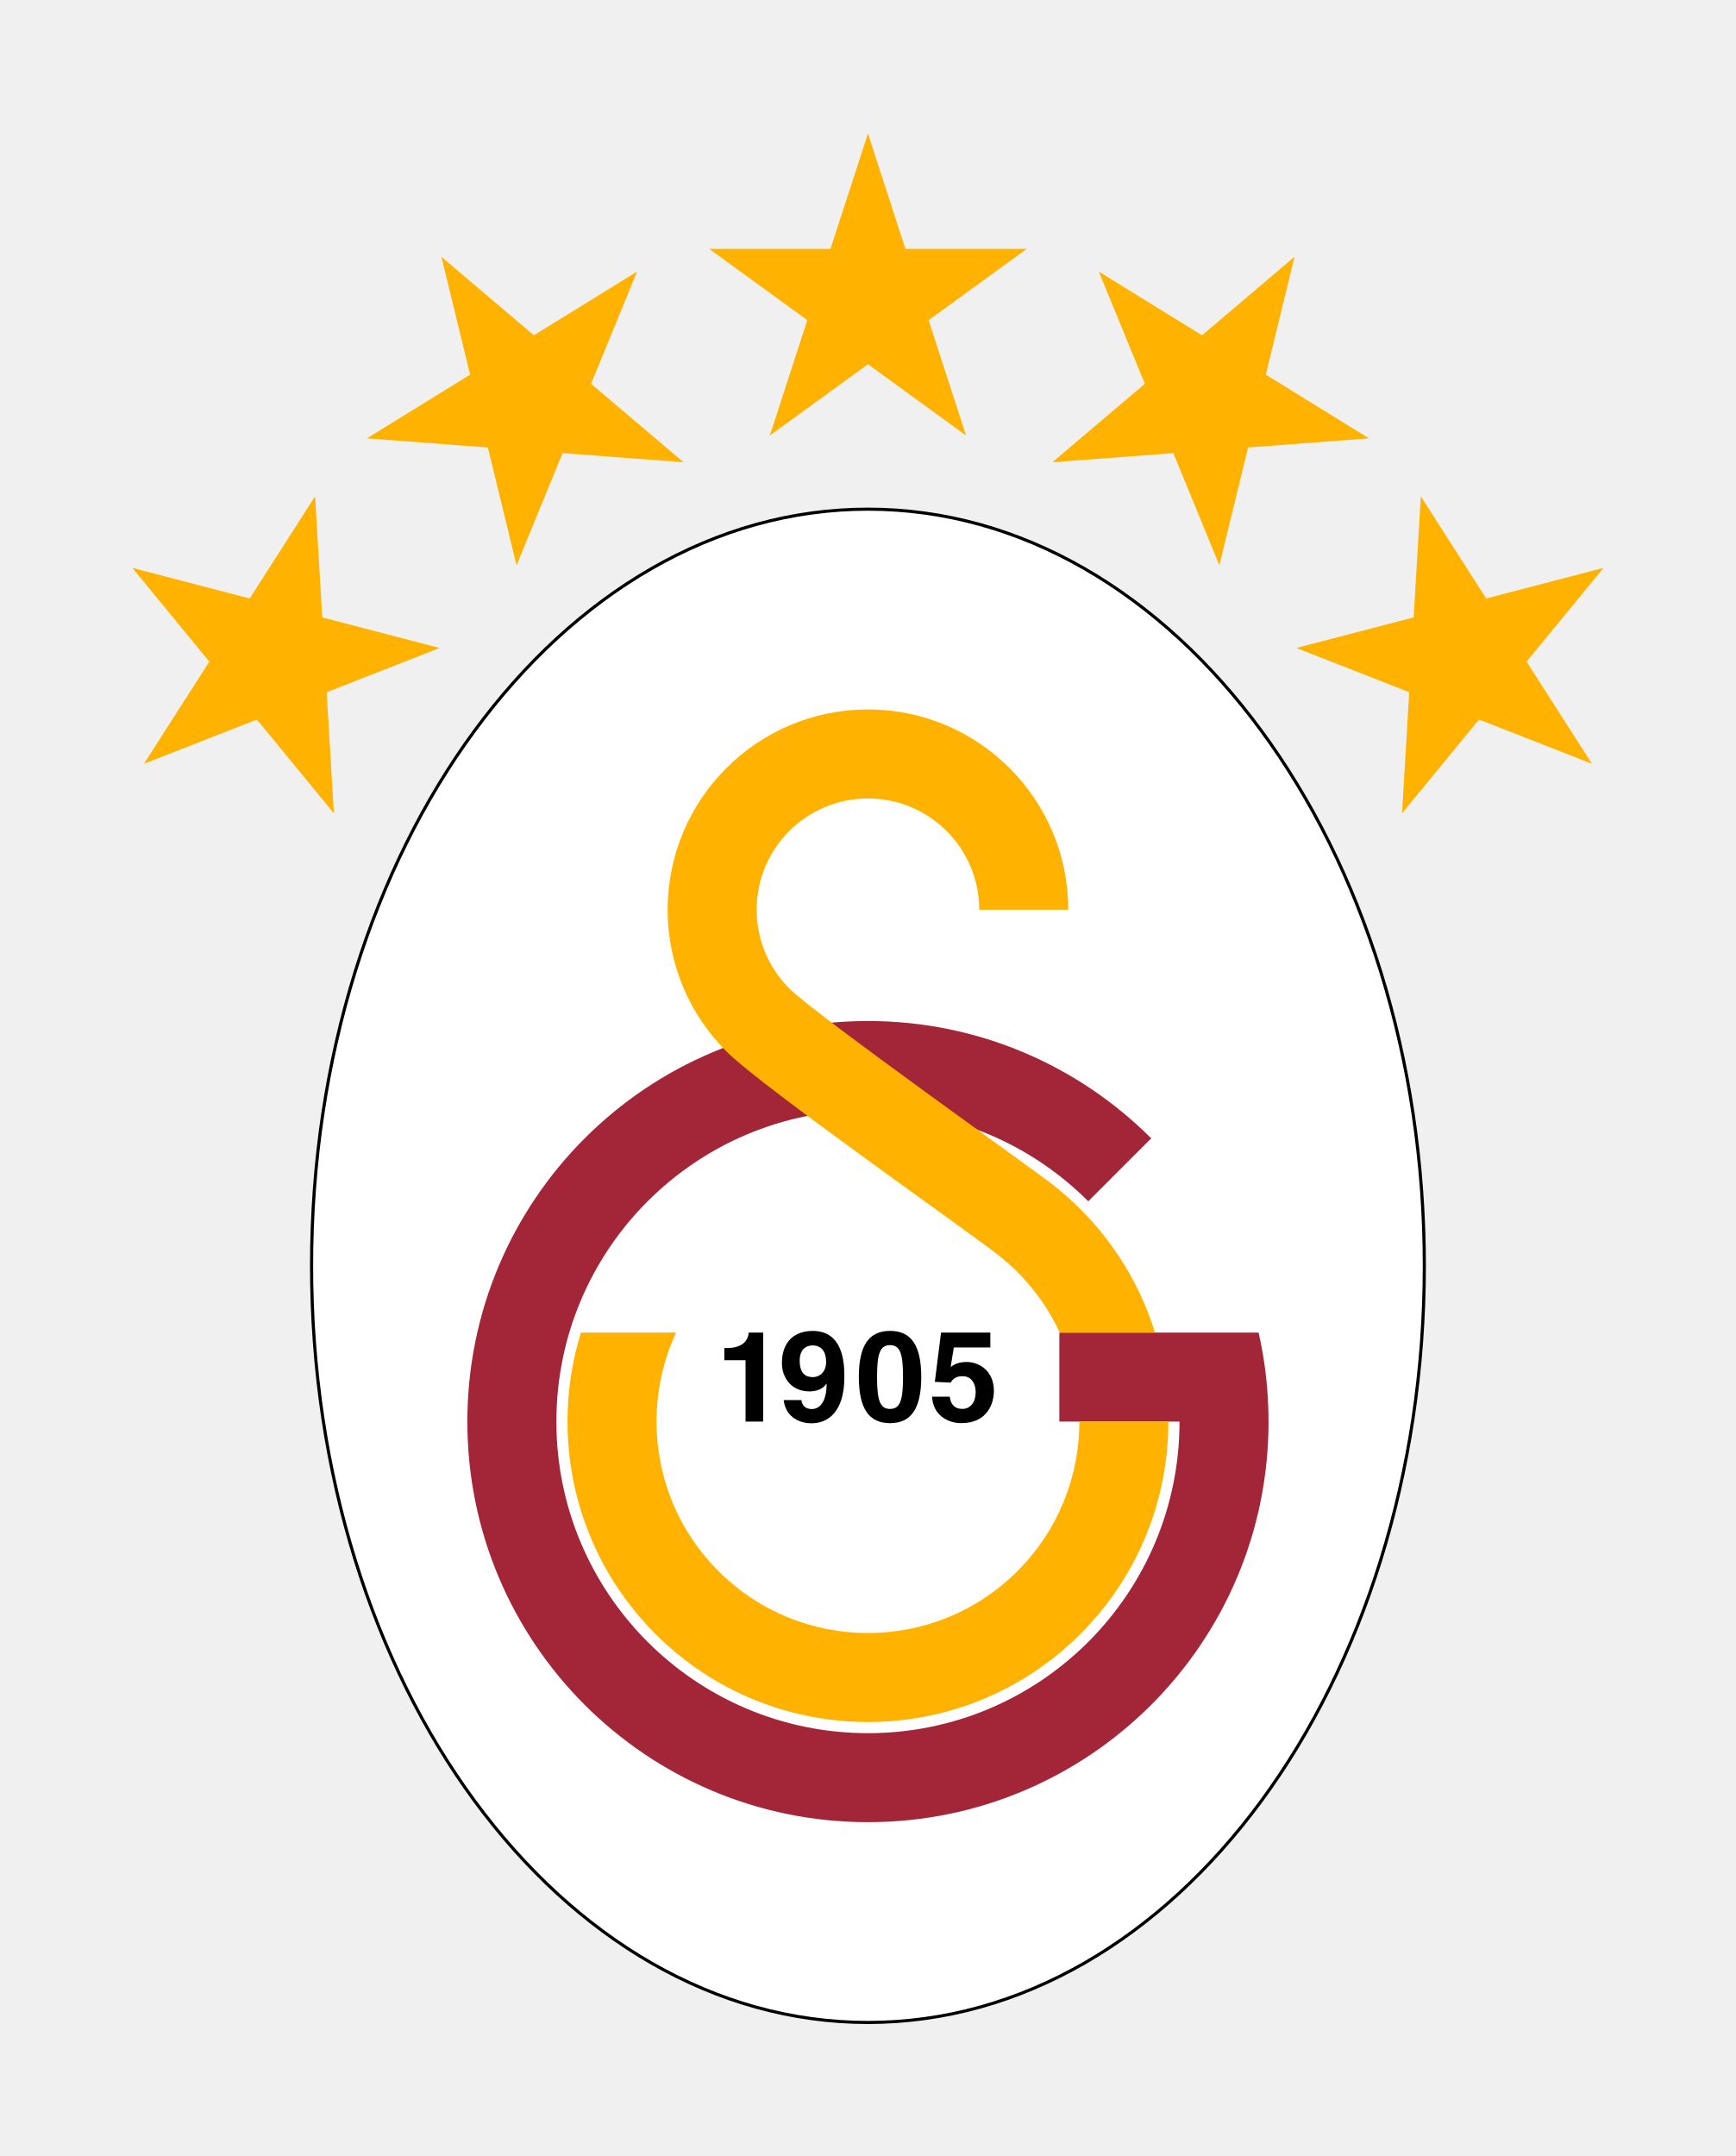
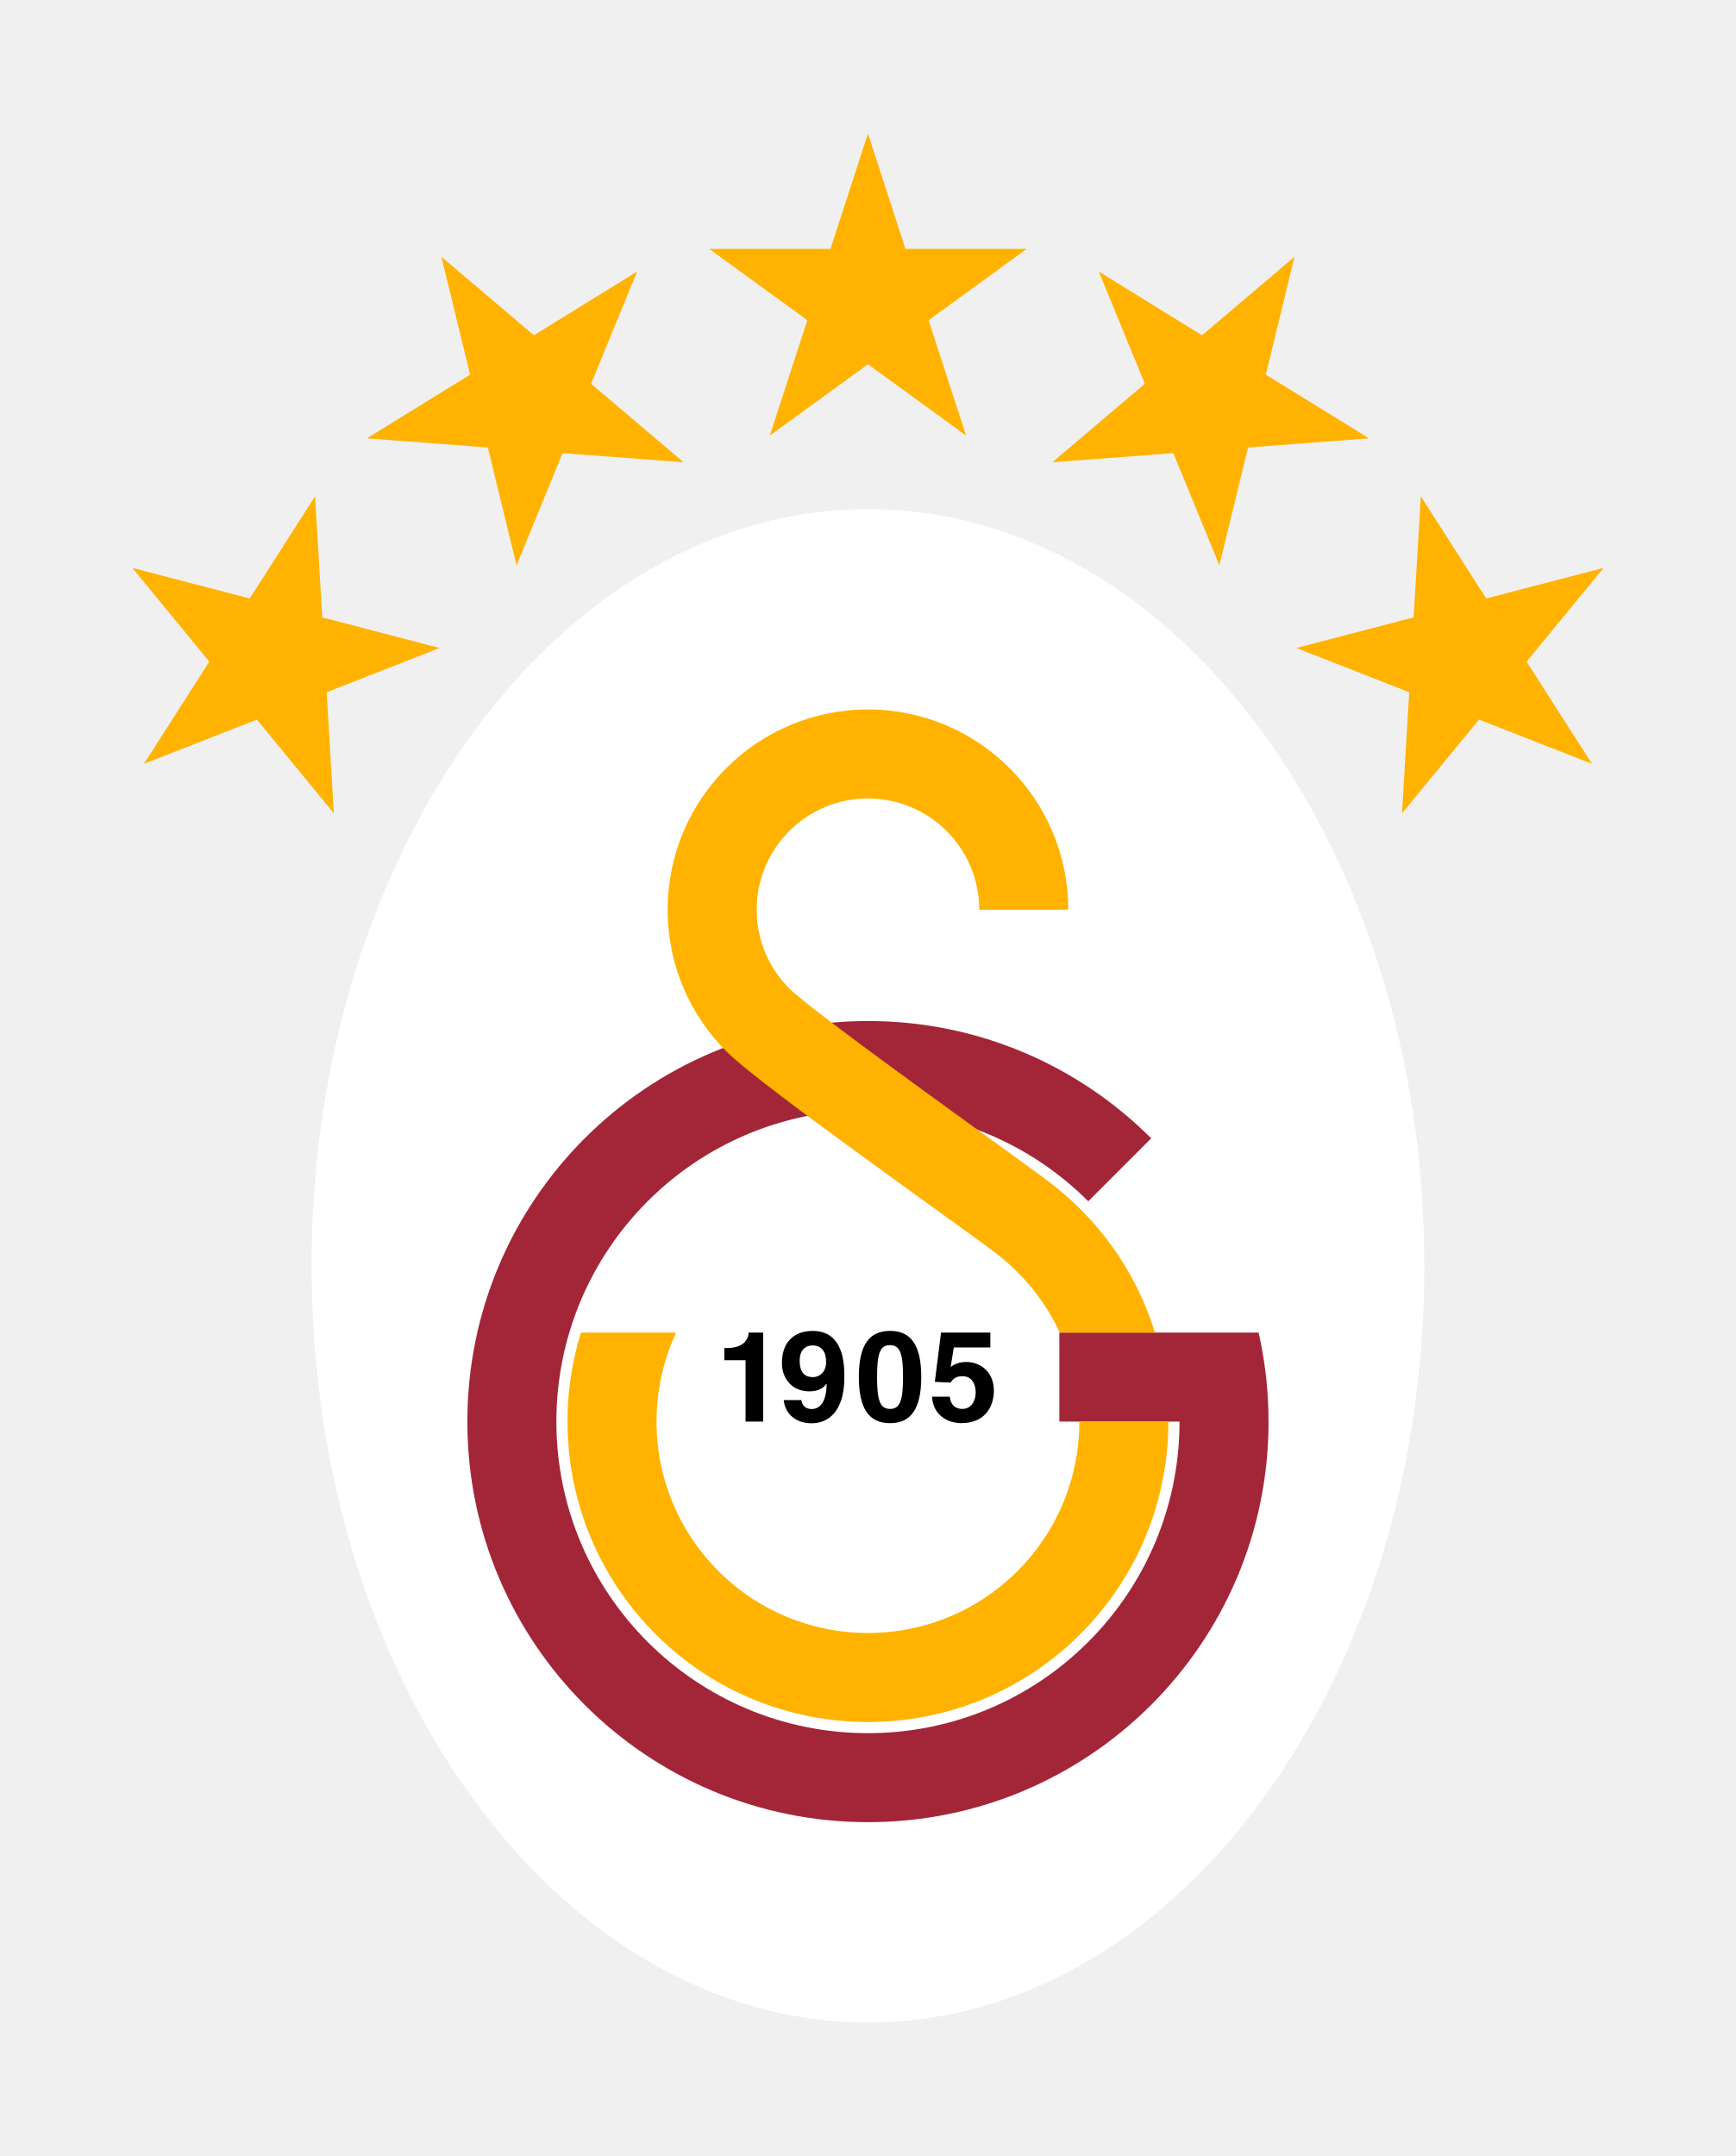
<svg xmlns="http://www.w3.org/2000/svg" id="Galatasaray_Logo_2026_with_5_Stars" width="1905" height="2366" viewBox="0 0 1905 2366" fill="none">
  <g clip-path="url(#bleed)">
    <path d="M952.5 2219.47C1289.71 2219.47 1563.08 1847.71 1563.08 1389.11C1563.08 930.515 1289.71 558.75 952.5 558.75C615.286 558.75 341.92 930.515 341.92 1389.11C341.92 1847.71 615.286 2219.47 952.5 2219.47Z" fill="white" />
-     <path d="M952.5 2221.17C910.92 2221.17 869.36 2215.47 828.99 2204.24C789.65 2193.29 750.96 2176.96 713.98 2155.69C677.69 2134.82 642.69 2108.98 609.96 2078.91C577.55 2049.13 547.07 2014.93 519.38 1977.27C491.69 1939.61 466.56 1898.18 444.67 1854.13C422.58 1809.66 403.6 1762.12 388.27 1712.83C372.66 1662.64 360.67 1610.11 352.63 1556.71C344.39 1501.92 340.21 1445.53 340.21 1389.11C340.21 1332.69 344.39 1276.3 352.63 1221.51C360.67 1168.11 372.66 1115.58 388.27 1065.39C403.6 1016.1 422.57 968.56 444.67 924.09C466.56 880.03 491.69 838.6 519.38 800.95C547.07 763.29 577.55 729.09 609.96 699.31C642.69 669.23 677.69 643.4 713.98 622.53C750.95 601.26 789.65 584.93 828.99 573.98C869.36 562.74 910.92 557.05 952.5 557.05C994.08 557.05 1035.64 562.75 1076.01 573.98C1115.35 584.93 1154.04 601.26 1191.02 622.53C1227.31 643.4 1262.31 669.24 1295.04 699.31C1327.45 729.09 1357.93 763.29 1385.62 800.95C1413.31 838.6 1438.44 880.04 1460.33 924.09C1482.42 968.56 1501.4 1016.1 1516.73 1065.39C1532.34 1115.58 1544.33 1168.11 1552.37 1221.51C1560.61 1276.3 1564.79 1332.69 1564.79 1389.11C1564.79 1445.53 1560.61 1501.92 1552.37 1556.71C1544.33 1610.11 1532.34 1662.64 1516.73 1712.83C1501.4 1762.12 1482.43 1809.66 1460.33 1854.13C1438.44 1898.19 1413.31 1939.62 1385.62 1977.27C1357.92 2014.93 1327.45 2049.13 1295.04 2078.91C1262.31 2108.99 1227.31 2134.82 1191.02 2155.69C1154.05 2176.96 1115.35 2193.29 1076.01 2204.24C1035.64 2215.48 994.08 2221.17 952.5 2221.17ZM952.5 560.46C911.23 560.46 869.98 566.12 829.91 577.27C790.85 588.14 752.42 604.36 715.69 625.49C679.62 646.24 644.83 671.92 612.28 701.82C580.03 731.45 549.7 765.48 522.14 802.97C494.57 840.47 469.54 881.73 447.74 925.61C425.73 969.92 406.82 1017.29 391.55 1066.41C375.99 1116.44 364.04 1168.79 356.03 1222.02C347.81 1276.64 343.64 1332.86 343.64 1389.11C343.64 1445.36 347.81 1501.58 356.03 1556.2C364.04 1609.43 375.99 1661.78 391.55 1711.81C406.83 1760.93 425.73 1808.3 447.74 1852.61C469.54 1896.49 494.57 1937.75 522.14 1975.25C549.7 2012.74 580.03 2046.77 612.28 2076.4C644.83 2106.3 679.62 2131.99 715.69 2152.74C752.41 2173.86 790.84 2190.09 829.91 2200.96C869.99 2212.11 911.23 2217.77 952.5 2217.77C993.77 2217.77 1035.02 2212.11 1075.09 2200.96C1114.15 2190.09 1152.58 2173.87 1189.31 2152.74C1225.38 2131.99 1260.17 2106.31 1292.72 2076.4C1324.97 2046.77 1355.3 2012.74 1382.86 1975.25C1410.43 1937.75 1435.46 1896.49 1457.26 1852.61C1479.27 1808.3 1498.18 1760.93 1513.45 1711.81C1529.01 1661.78 1540.96 1609.43 1548.97 1556.2C1557.19 1501.58 1561.36 1445.36 1561.36 1389.11C1561.36 1332.86 1557.19 1276.64 1548.97 1222.02C1540.96 1168.79 1529.01 1116.44 1513.45 1066.41C1498.17 1017.29 1479.27 969.92 1457.26 925.61C1435.46 881.73 1410.43 840.47 1382.86 802.97C1355.3 765.48 1324.97 731.45 1292.72 701.82C1260.17 671.92 1225.38 646.23 1189.31 625.49C1152.59 604.37 1114.16 588.14 1075.09 577.27C1035.01 566.12 993.77 560.46 952.5 560.46Z" fill="black" />
    <path d="M1392.12 1560.06C1392.12 1802.85 1195.3 1999.66 952.5 1999.66C709.7 1999.66 512.88 1802.84 512.88 1560.06C512.88 1317.28 709.7 1120.46 952.5 1120.46C1073.89 1120.46 1183.8 1169.66 1263.35 1249.22L1194.27 1318.3C1132.4 1256.43 1046.91 1218.16 952.5 1218.16C763.66 1218.16 610.58 1371.24 610.58 1560.07C610.58 1748.9 763.66 1901.98 952.5 1901.98C1141.34 1901.98 1294.42 1748.9 1294.42 1560.07H1162.54V1462.38H1381.22C1388.35 1493.8 1392.11 1526.49 1392.11 1560.07L1392.12 1560.06Z" fill="#A32638" />
    <path d="M794.9 1479.34H797.65C816.24 1479.34 821.2 1469.68 821.62 1462.37H837.49V1560.06H818.17V1492.72H794.9V1479.33V1479.34Z" fill="black" />
    <path d="M877.58 1493.18C877.58 1478.99 886.64 1476.48 891.66 1476.48C901.7 1476.48 906.58 1483.44 906.58 1494.71C906.58 1505.98 899.05 1511.27 892.22 1511.27C884.83 1511.27 877.58 1508.07 877.58 1493.18ZM860.03 1536.45C861.7 1552.14 873.82 1561.92 890.69 1561.92C908.53 1561.92 926.61 1549.48 926.61 1511.27C926.61 1497.35 926.05 1460.55 891.81 1460.55C872.43 1460.55 858.08 1471.77 858.08 1495.97C858.08 1512.53 869.09 1526.92 888.05 1526.92C894.74 1526.92 902.41 1525.25 906.87 1518.54L907.15 1518.82C907.01 1539.51 898.92 1546.28 890.84 1546.28C884.85 1546.28 880.52 1543.38 879.41 1536.6V1536.46H860.04L860.03 1536.45Z" fill="black" />
    <path d="M962.5 1511.08C962.5 1485.71 965.57 1476.15 976.74 1476.15C987.91 1476.15 990.98 1485.72 990.98 1511.08C990.98 1536.45 987.91 1546.15 976.74 1546.15C965.57 1546.15 962.5 1536.45 962.5 1511.07V1511.08ZM942.5 1511.08C942.5 1545.6 953.47 1561.79 976.74 1561.79C1000.01 1561.79 1010.99 1545.6 1010.99 1511.08C1010.99 1476.56 1000.01 1460.51 976.74 1460.51C953.47 1460.51 942.49 1476.56 942.5 1511.08Z" fill="black" />
    <path d="M1043.28 1500.07C1046.88 1497.56 1051.32 1494.64 1060.89 1494.64C1074.07 1494.64 1090.7 1503.83 1090.7 1526.4C1090.7 1539.8 1083.91 1561.75 1054.93 1561.75C1039.53 1561.75 1023.83 1552.56 1022.85 1532.75H1042.3C1043.13 1540.76 1047.43 1546.15 1056.03 1546.15C1065.32 1546.15 1070.73 1538.28 1070.73 1527.78C1070.73 1519.08 1066.57 1510.24 1056.31 1510.24C1053.67 1510.24 1047.01 1510.38 1043.27 1517.28L1025.9 1516.45L1032.71 1462.36H1086.81V1478.72H1046.73L1043.26 1500.06L1043.28 1500.07Z" fill="black" />
    <path d="M1184.52 1560.06C1184.52 1619.44 1161.87 1678.82 1116.56 1724.12C1025.95 1814.73 879.04 1814.73 788.43 1724.12C717.64 1653.34 702.16 1548.19 741.97 1462.37H637.51C602.54 1575.46 629.82 1703.67 719.34 1793.19C848.1 1921.95 1056.86 1921.95 1185.62 1793.19C1250 1728.81 1282.19 1644.43 1282.19 1560.05H1184.5L1184.52 1560.06Z" fill="#FFB300" />
    <path d="M1185.64 1326.93V1326.9C1176.29 1317.56 1166.26 1308.68 1155.58 1300.33C1136.06 1284.47 895.77 1114.32 866.15 1084.7C844.05 1062.6 830.38 1032.07 830.38 998.35C830.38 930.91 885.05 876.24 952.5 876.24C1019.95 876.24 1074.62 930.91 1074.62 998.35H1172.31C1172.31 876.96 1073.9 778.55 952.5 778.55C831.1 778.55 732.69 876.96 732.69 998.35C732.69 1059.05 757.29 1114 797.07 1153.77C836.53 1193.23 1068.51 1355.62 1095.41 1377.28C1102.93 1383.16 1109.99 1389.41 1116.58 1395.98V1396.01C1136.39 1415.83 1151.87 1438.34 1163.02 1462.36H1267.48C1252.15 1412.8 1224.88 1366.15 1185.65 1326.92L1185.64 1326.93Z" fill="#FFB300" />
    <path d="M952.5 146.53L993.63 273.12H1126.74L1019.05 351.36L1060.19 477.95L952.5 399.71L844.81 477.95L885.95 351.36L778.26 273.12H911.37L952.5 146.53Z" fill="#FFB300" />
    <path d="M484.4 281.81L515.89 411.14L402.63 481.05L535.36 491.07L566.85 620.39L617.39 497.26L750.12 507.27L648.63 421.15L699.17 298.02L585.9 367.93L484.4 281.81Z" fill="#FFB300" />
    <path d="M145.23 623.2L229.71 726.07L157.98 838.19L281.91 789.64L366.39 892.51L358.51 759.64L482.45 711.09L353.65 677.52L345.77 544.65L274.04 656.77L145.23 623.2Z" fill="#FFB300" />
    <path d="M1420.6 281.81L1389.11 411.14L1502.37 481.05L1369.64 491.07L1338.15 620.39L1287.61 497.26L1154.88 507.27L1256.37 421.15L1205.83 298.02L1319.1 367.93L1420.6 281.81Z" fill="#FFB300" />
    <path d="M1759.77 623.2L1675.29 726.07L1747.02 838.19L1623.08 789.64L1538.61 892.51L1546.49 759.64L1422.55 711.09L1551.35 677.52L1559.23 544.65L1630.96 656.77L1759.77 623.2Z" fill="#FFB300" />
  </g>
  <defs>
    <clipPath id="bleed">
      <rect width="1905" height="2366" fill="white" />
    </clipPath>
  </defs>
</svg>
